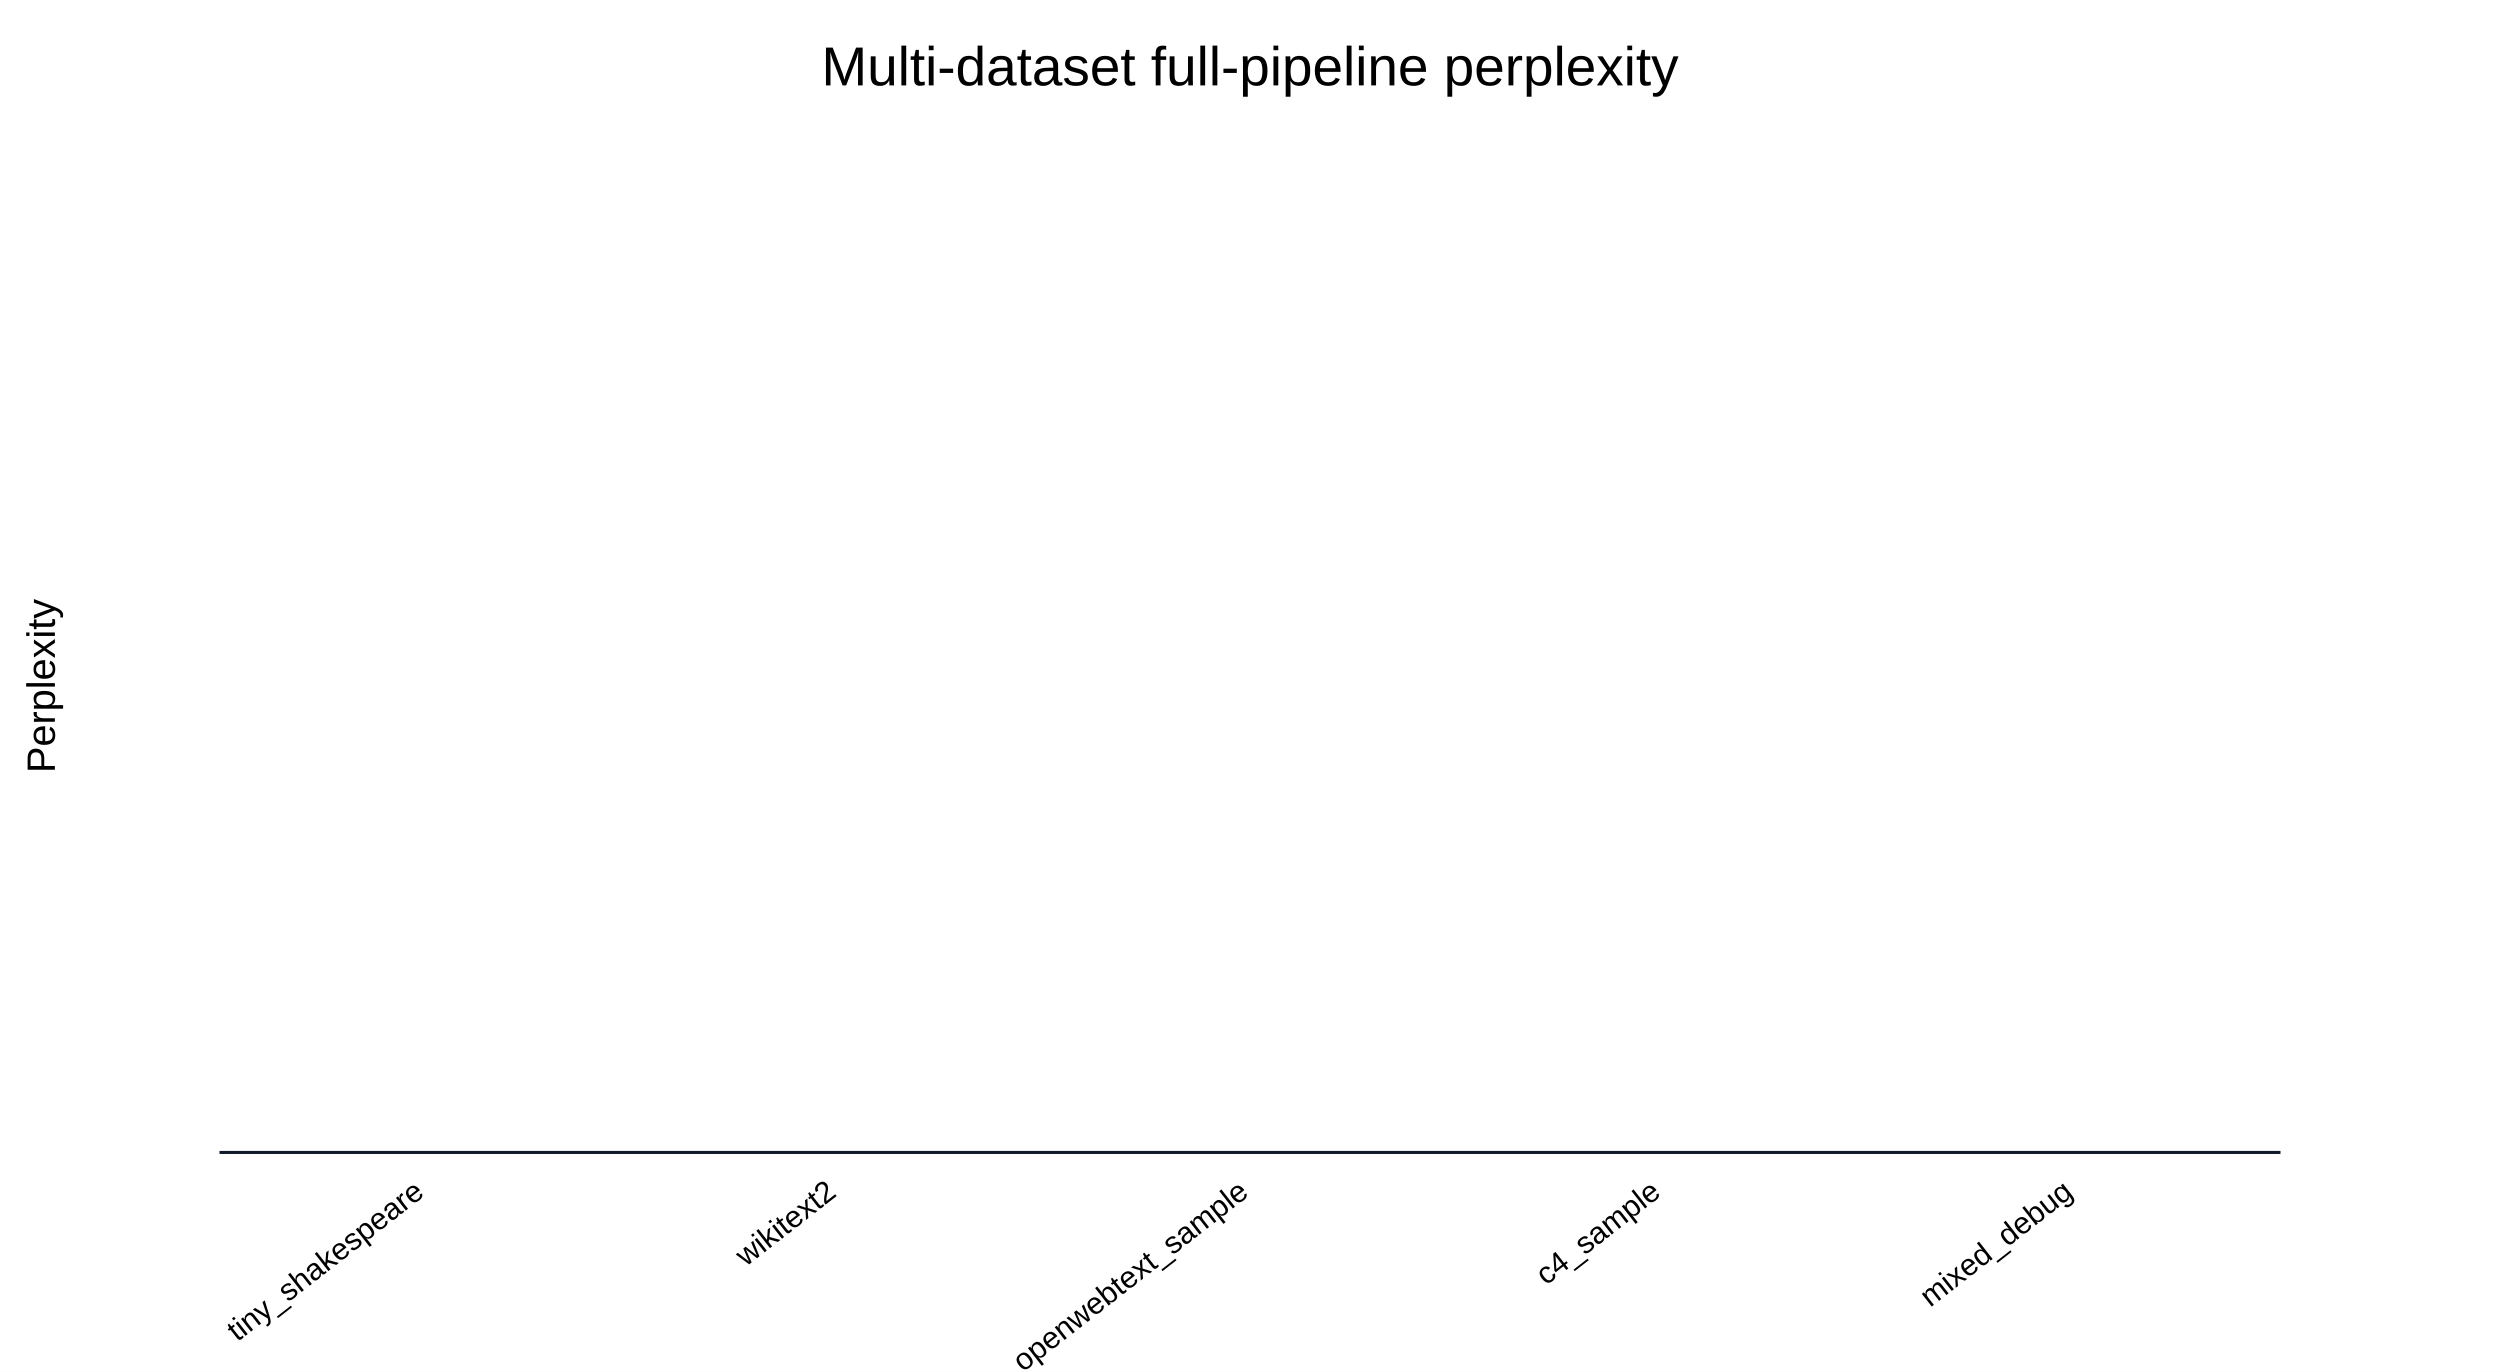
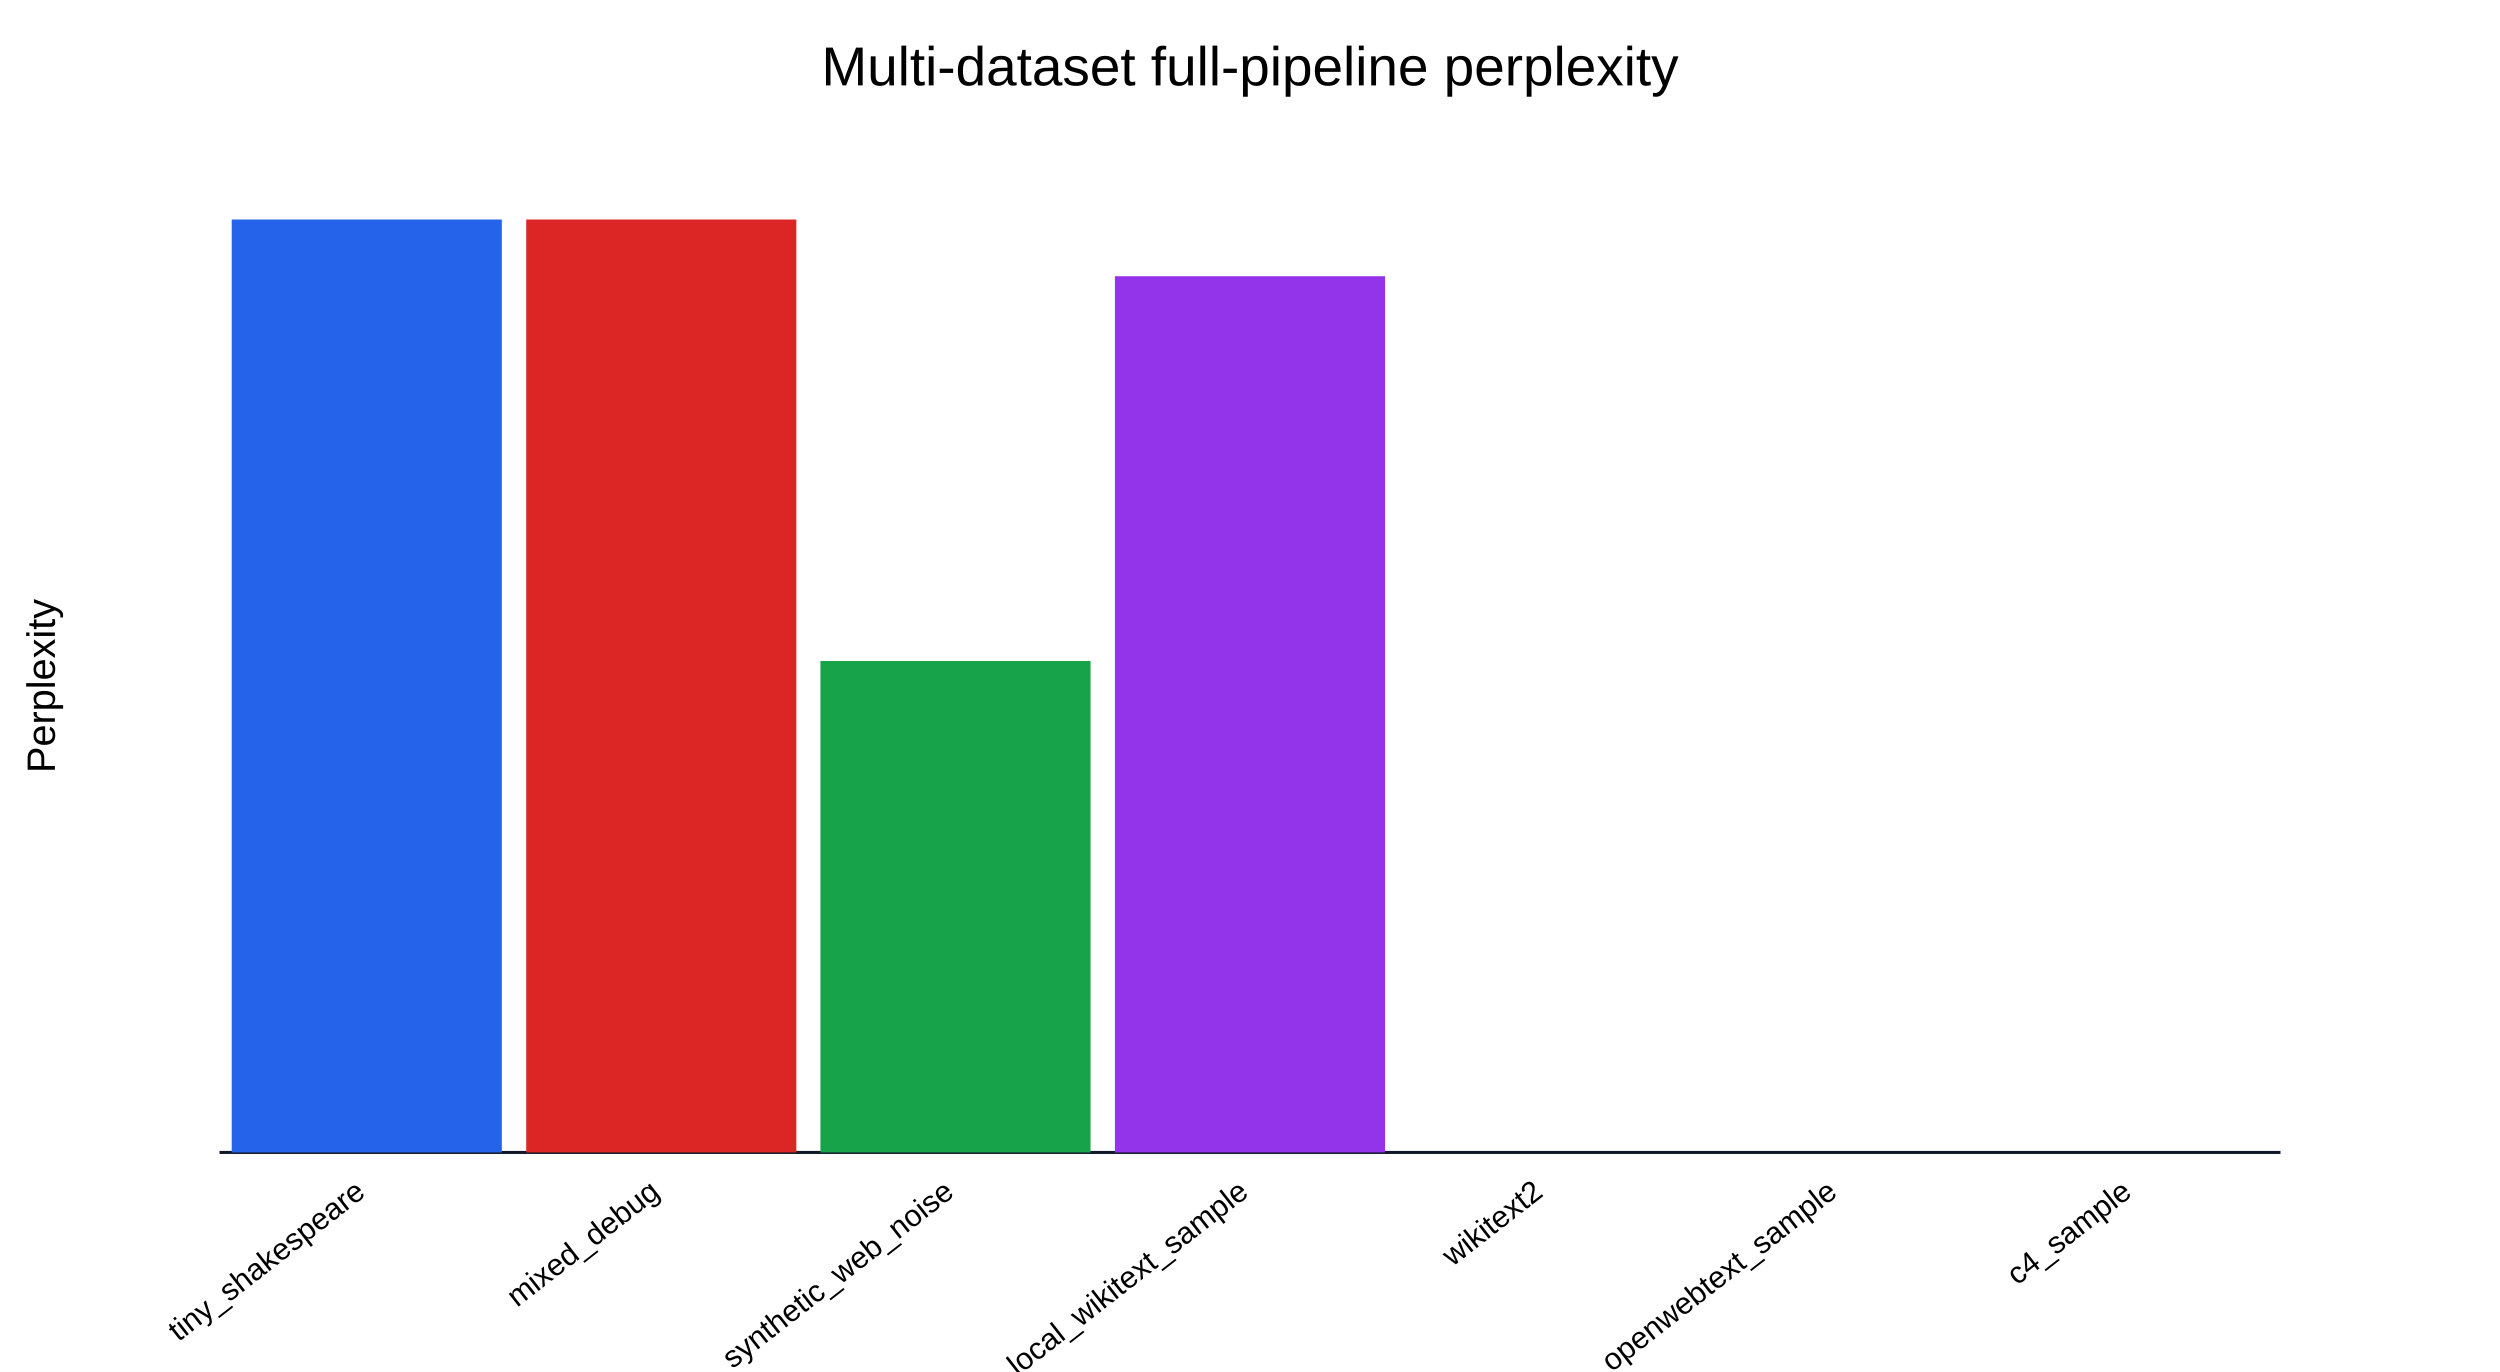
<svg xmlns="http://www.w3.org/2000/svg" width="820" height="450" viewBox="0 0 820 450">
  <rect width="100%" height="100%" fill="white" />
  <text x="410.0" y="28" text-anchor="middle" font-family="Arial" font-size="18">Multi-dataset full-pipeline perplexity</text>
  <line x1="72" y1="378" x2="748" y2="378" stroke="#111827" />
  <text x="18" y="225.0" text-anchor="middle" transform="rotate(-90 18 225.0)" font-family="Arial" font-size="13">Perplexity</text>
-   <rect x="76.0" y="378.0" width="127.2" height="0.0" fill="#2563eb" />
-   <text x="139.6" y="392" text-anchor="end" transform="rotate(-38 139.6 392)" font-family="Arial" font-size="10">tiny_shakespeare</text>
-   <rect x="211.2" y="378.0" width="127.2" height="0.0" fill="#dc2626" />
-   <text x="274.8" y="392" text-anchor="end" transform="rotate(-38 274.8 392)" font-family="Arial" font-size="10">wikitext2</text>
-   <rect x="346.4" y="378.0" width="127.2" height="0.0" fill="#16a34a" />
-   <text x="410.0" y="392" text-anchor="end" transform="rotate(-38 410.0 392)" font-family="Arial" font-size="10">openwebtext_sample</text>
-   <rect x="481.6" y="378.0" width="127.2" height="0.0" fill="#9333ea" />
-   <text x="545.2" y="392" text-anchor="end" transform="rotate(-38 545.2 392)" font-family="Arial" font-size="10">c4_sample</text>
-   <rect x="616.8" y="378.0" width="127.2" height="0.0" fill="#ea580c" />
-   <text x="680.4" y="392" text-anchor="end" transform="rotate(-38 680.4 392)" font-family="Arial" font-size="10">mixed_debug</text>
+   <rect x="76.0" y="72.0" width="88.6" height="306.0" fill="#2563eb" />
+   <text x="120.3" y="392" text-anchor="end" transform="rotate(-38 120.3 392)" font-family="Arial" font-size="10">tiny_shakespeare</text>
+   <rect x="172.6" y="72.0" width="88.6" height="306.0" fill="#dc2626" />
+   <text x="216.9" y="392" text-anchor="end" transform="rotate(-38 216.9 392)" font-family="Arial" font-size="10">mixed_debug</text>
+   <rect x="269.1" y="216.8" width="88.6" height="161.2" fill="#16a34a" />
+   <text x="313.4" y="392" text-anchor="end" transform="rotate(-38 313.4 392)" font-family="Arial" font-size="10">synthetic_web_noise</text>
+   <rect x="365.7" y="90.6" width="88.6" height="287.4" fill="#9333ea" />
+   <text x="410.0" y="392" text-anchor="end" transform="rotate(-38 410.0 392)" font-family="Arial" font-size="10">local_wikitext_sample</text>
+   <rect x="462.3" y="378.0" width="88.6" height="0.0" fill="#ea580c" />
+   <text x="506.6" y="392" text-anchor="end" transform="rotate(-38 506.6 392)" font-family="Arial" font-size="10">wikitext2</text>
+   <rect x="558.9" y="378.0" width="88.6" height="0.0" fill="#0891b2" />
+   <text x="603.1" y="392" text-anchor="end" transform="rotate(-38 603.1 392)" font-family="Arial" font-size="10">openwebtext_sample</text>
+   <rect x="655.4" y="378.0" width="88.6" height="0.0" fill="#2563eb" />
+   <text x="699.7" y="392" text-anchor="end" transform="rotate(-38 699.7 392)" font-family="Arial" font-size="10">c4_sample</text>
</svg>
